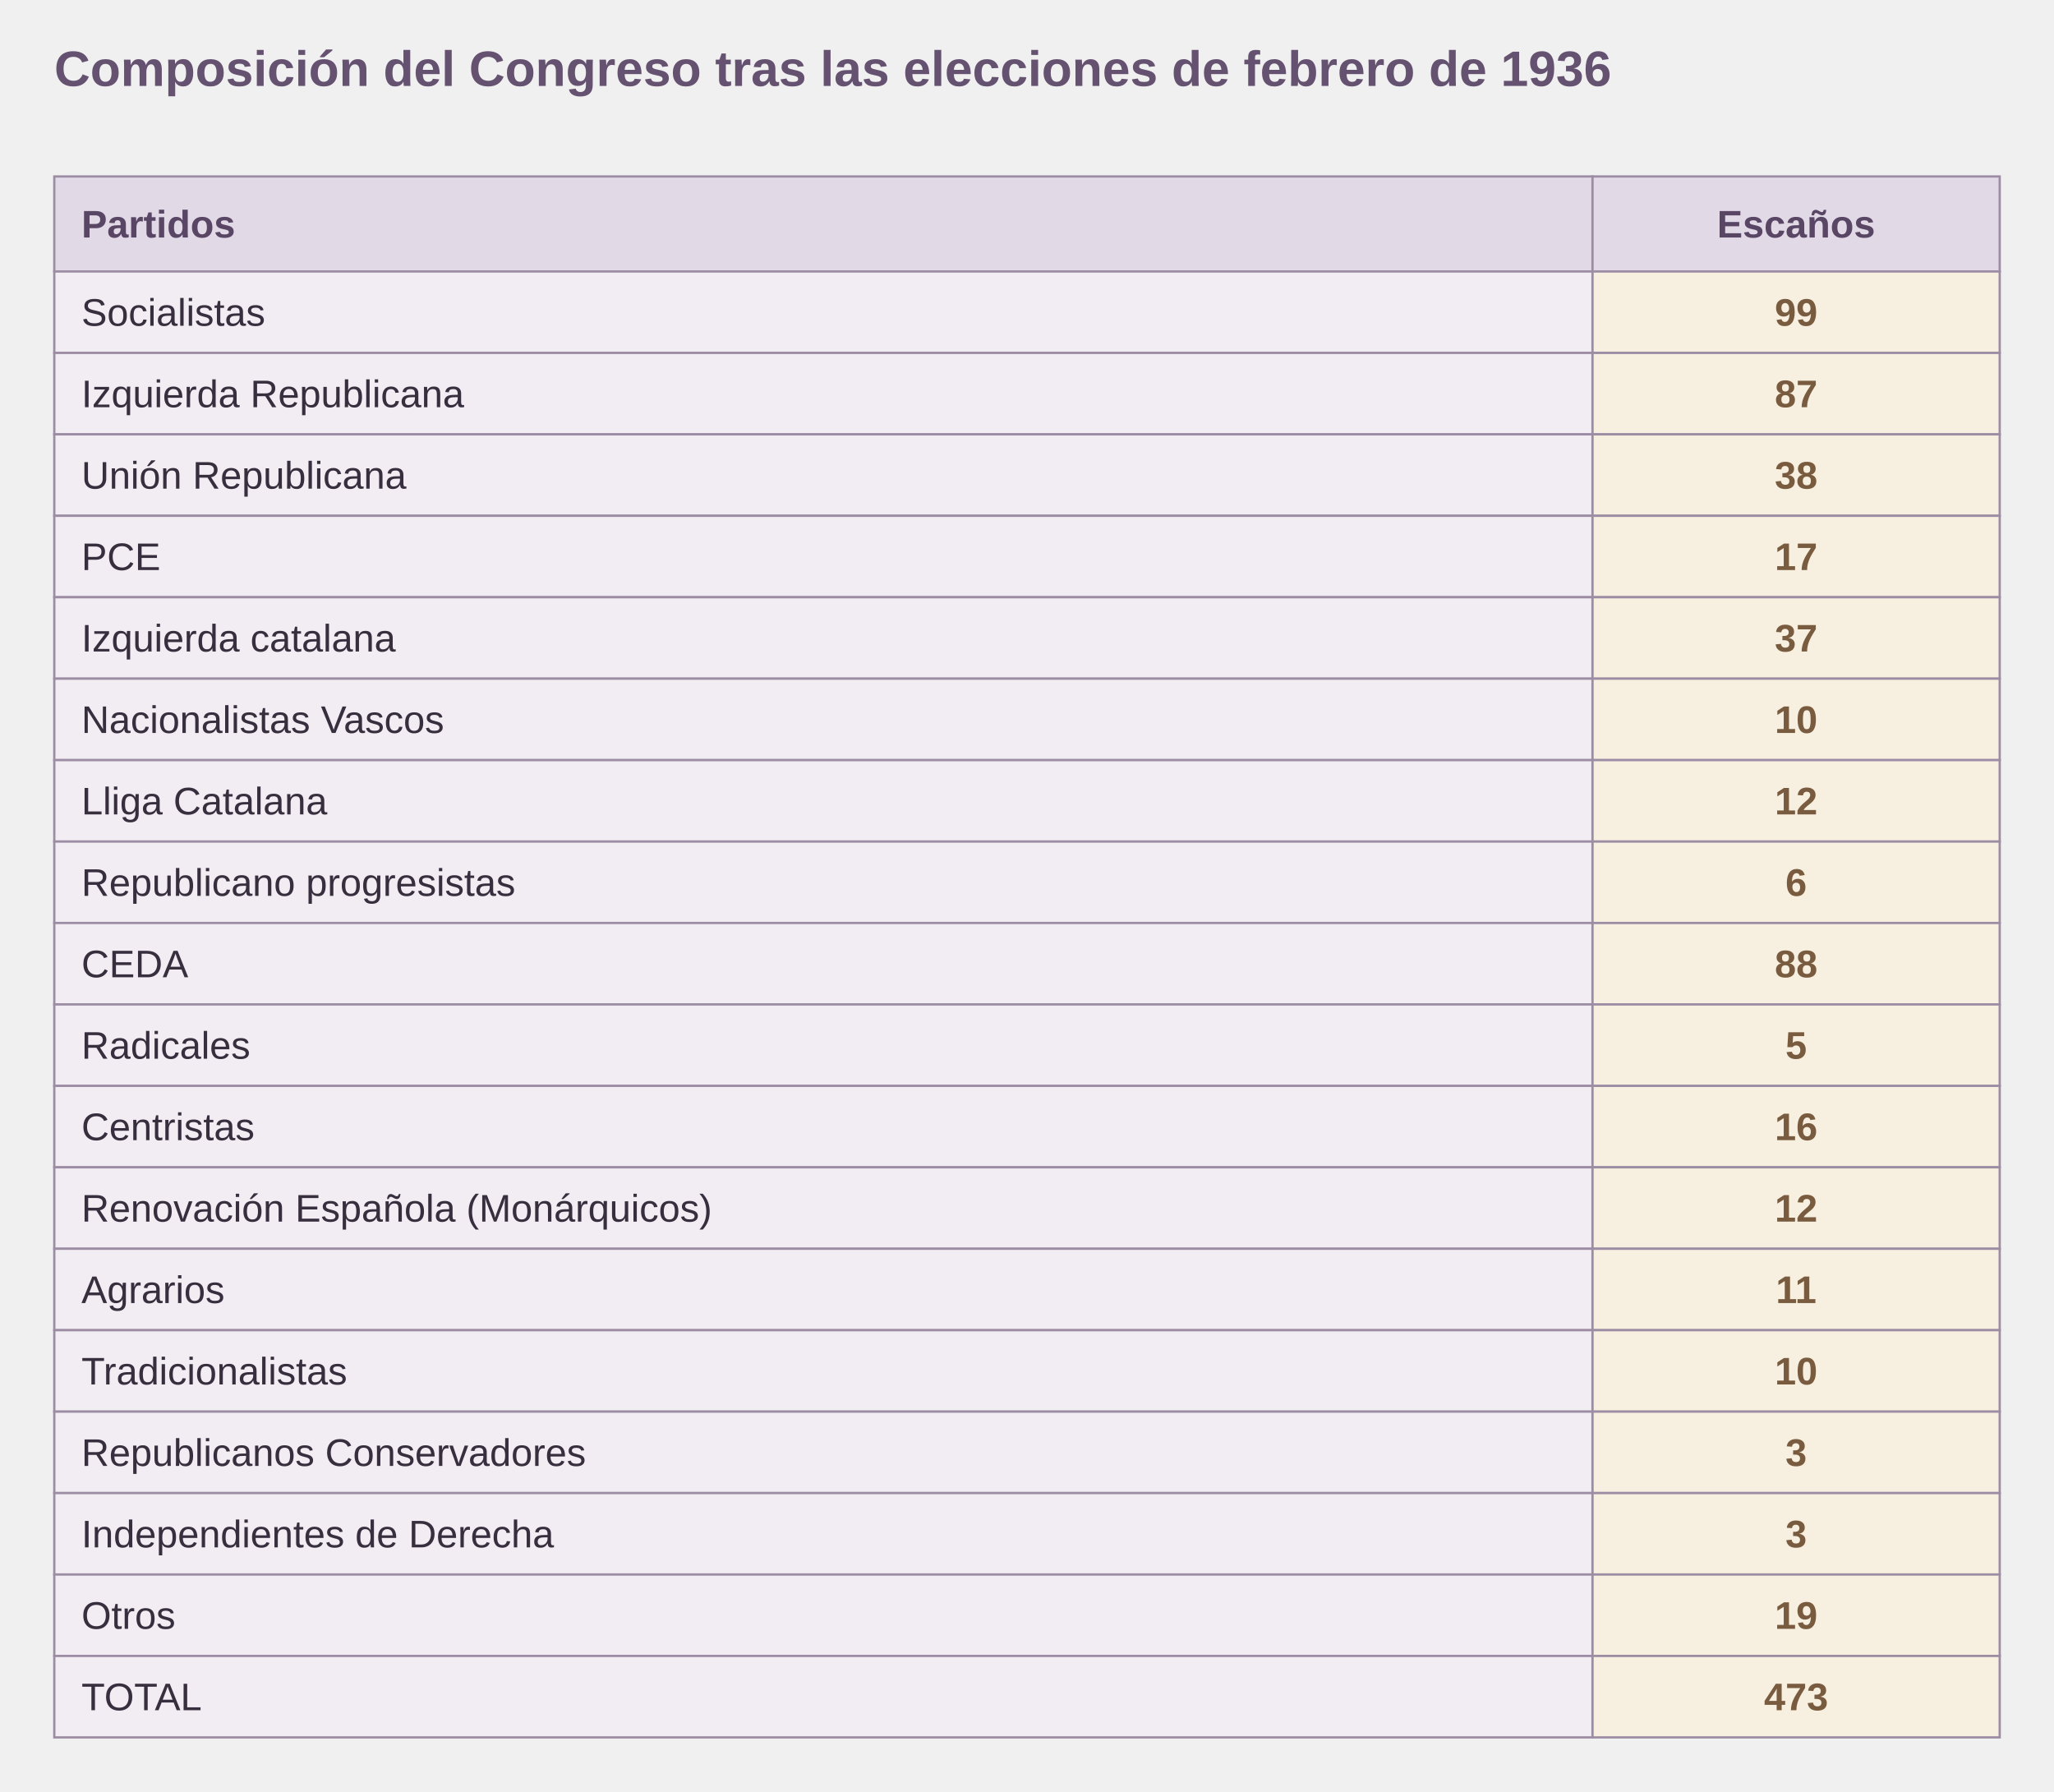
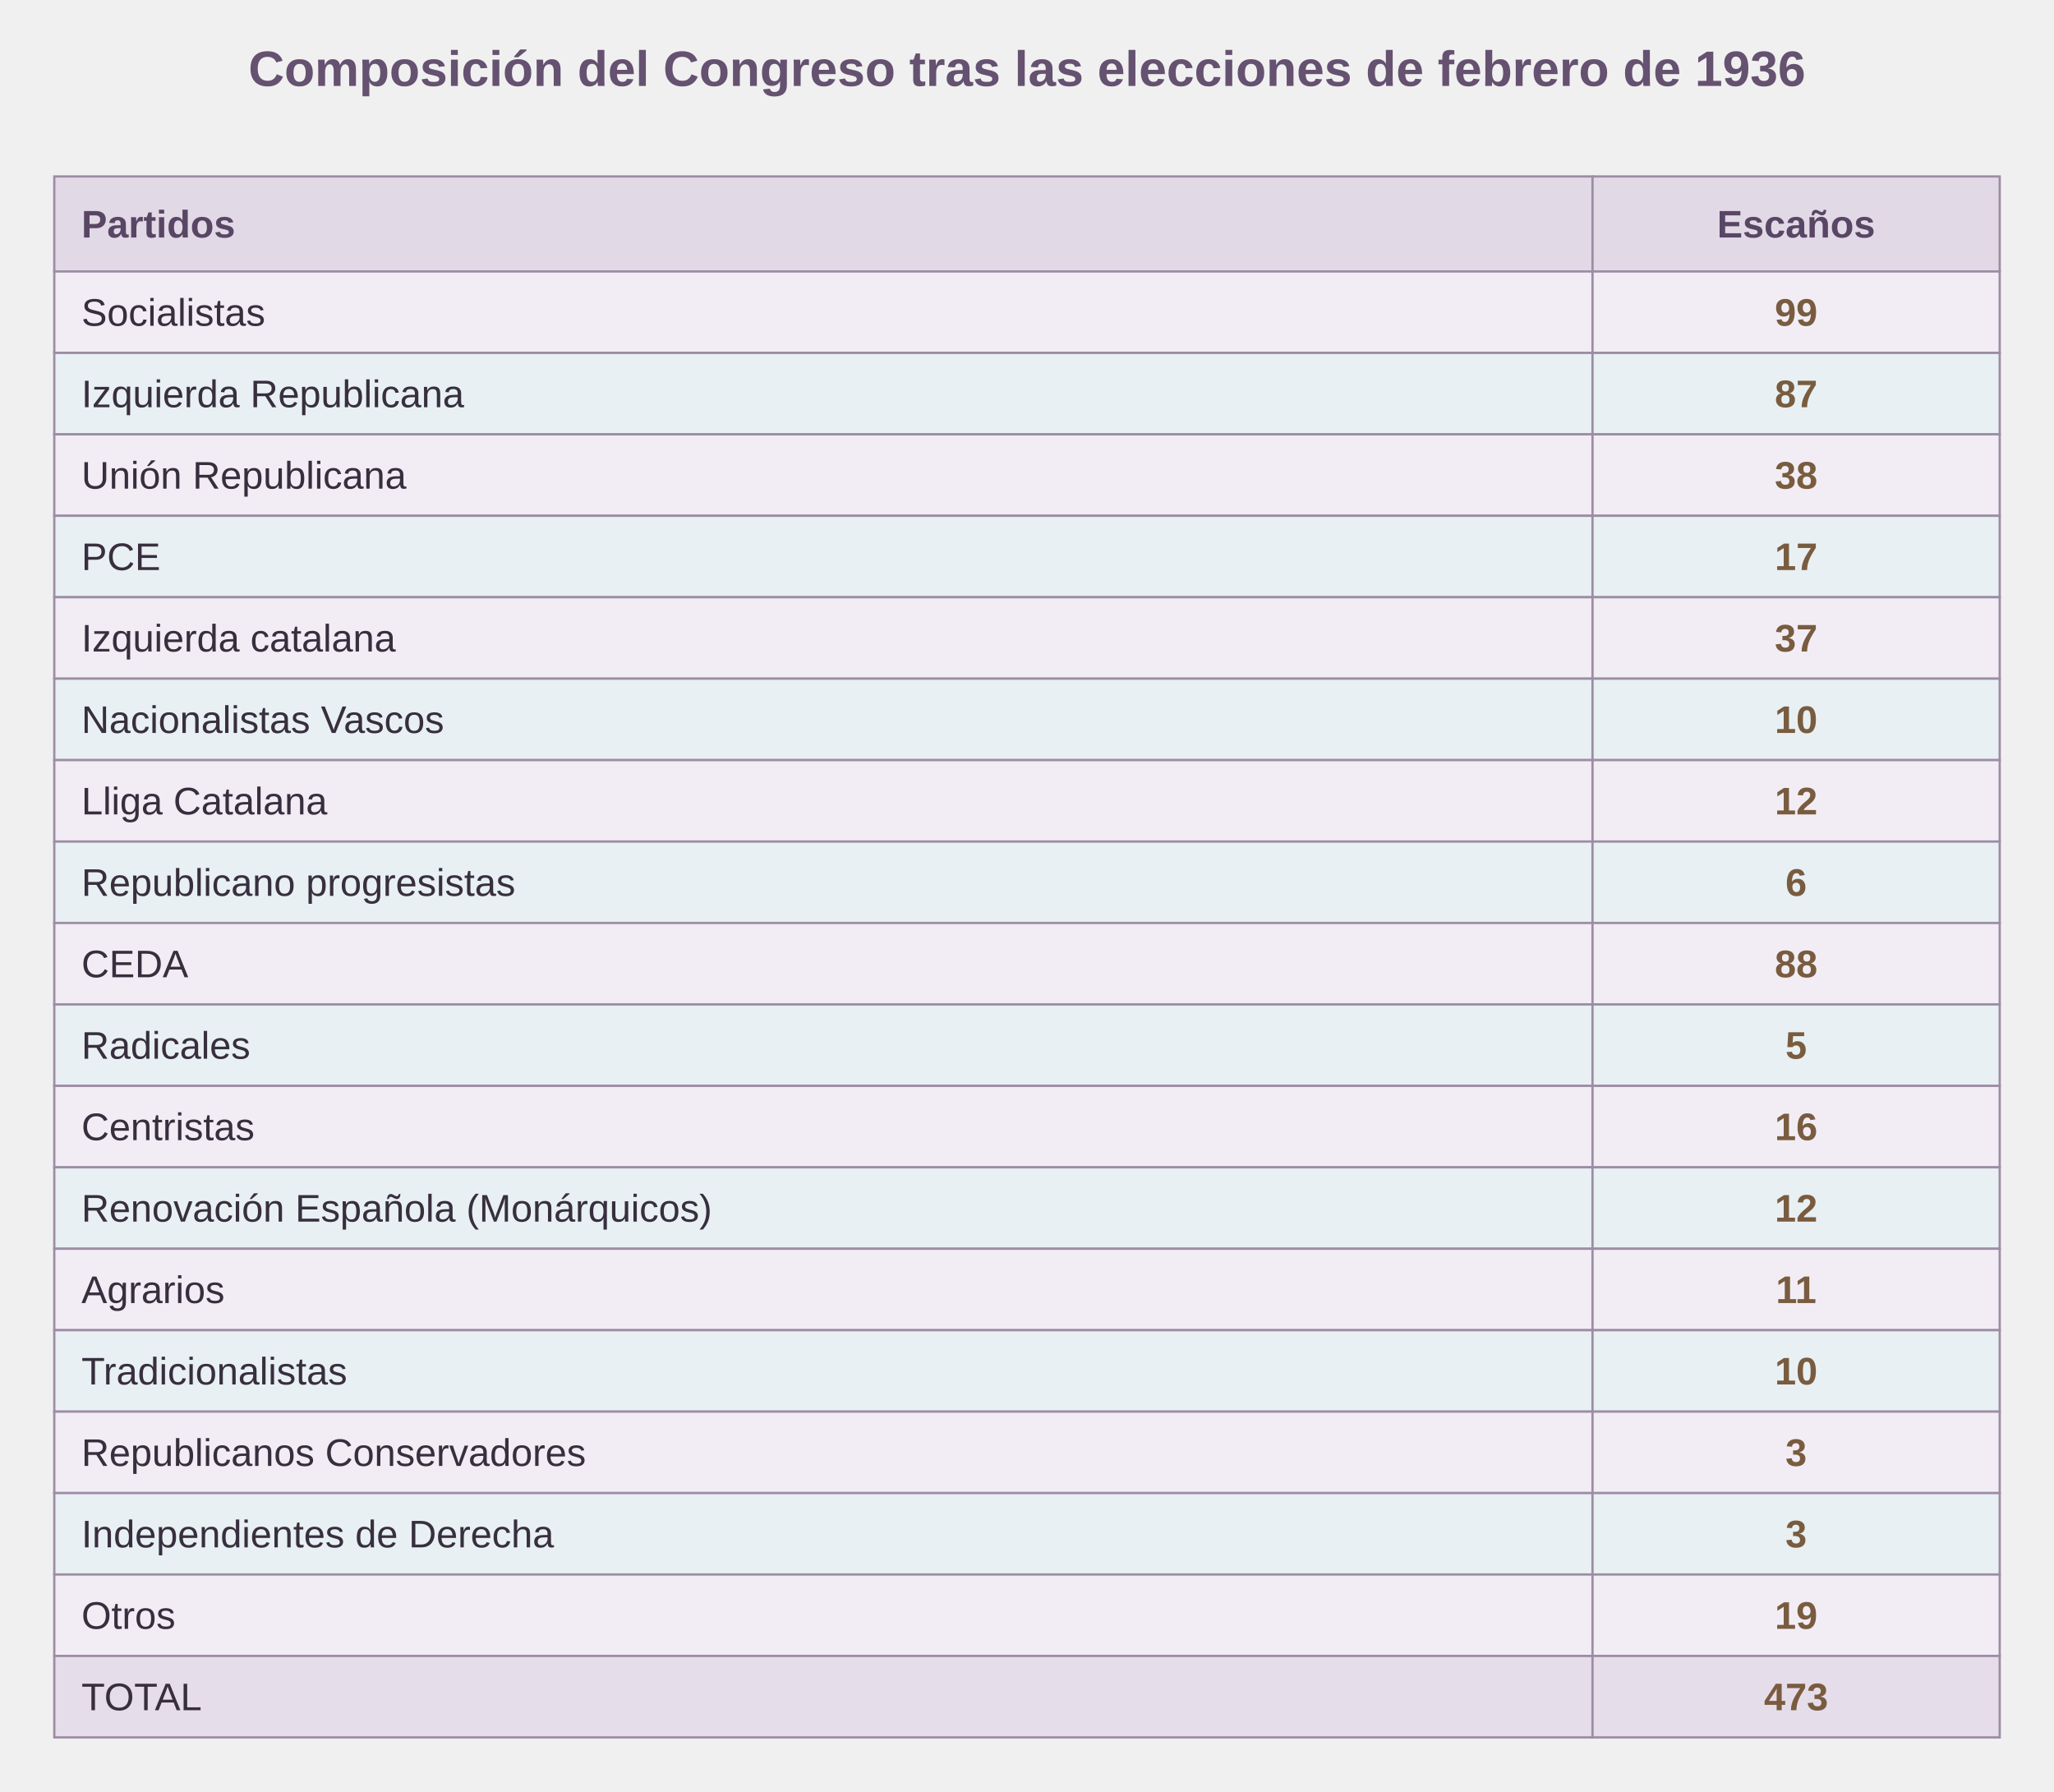
<svg xmlns="http://www.w3.org/2000/svg" width="908" height="792" viewBox="0 0 908 792" role="img" aria-labelledby="title desc">
-   <style>text{font-family:Arial,sans-serif;fill:#382f3e}.title{font-size:22px;font-weight:700;fill:#655170}.cell{font-size:17px}.head{font-size:17px;font-weight:700;fill:#594665}.grid{fill:#fff;stroke:#9c8da4;stroke-width:1}.grid[x="24"]{fill:#f1edf3}.grid[x="704"]{fill:#f7efdf}.grid[y="78"]{fill:#e2d9e7}.cell[x="794.0"]{fill:#795c3f;font-weight:700}</style>
-   <text class="title" x="24" y="38">Composición del Congreso tras las elecciones de febrero de 1936</text>
+   <style>text{font-family:Arial,sans-serif;fill:#382f3e}.title{font-family:Arial,sans-serif;font-size:22px;font-weight:700;fill:#655170}.cell{font-size:17px}.head{font-size:17px;font-weight:700;fill:#594665}.grid{fill:#fff;stroke:#9c8da4;stroke-width:1}.grid:nth-of-type(4n+3),.grid:nth-of-type(4n+4){fill:#f2edf5}.grid:nth-of-type(4n+1),.grid:nth-of-type(4n+2){fill:#e8f0f3}.grid[y="78"]{fill:#e2d9e7}.grid[y="732"]{fill:#e6ddeb}.cell[x="794.0"]{fill:#795c3f;font-weight:700}</style>
+   <text class="title" x="454" y="38" text-anchor="middle">Composición del Congreso tras las elecciones de febrero de 1936</text>
  <rect class="grid" x="24" y="78" width="680" height="42" />
  <text class="head" x="36" y="105" text-anchor="start">Partidos</text>
  <rect class="grid" x="704" y="78" width="180" height="42" />
  <text class="head" x="794.0" y="105" text-anchor="middle">Escaños</text>
  <rect class="grid" x="24" y="120" width="680" height="36" />
  <text class="cell" x="36" y="144" text-anchor="start">Socialistas</text>
  <rect class="grid" x="704" y="120" width="180" height="36" />
  <text class="cell" x="794.0" y="144" text-anchor="middle">99</text>
  <rect class="grid" x="24" y="156" width="680" height="36" />
  <text class="cell" x="36" y="180" text-anchor="start">Izquierda Republicana</text>
  <rect class="grid" x="704" y="156" width="180" height="36" />
  <text class="cell" x="794.0" y="180" text-anchor="middle">87</text>
  <rect class="grid" x="24" y="192" width="680" height="36" />
  <text class="cell" x="36" y="216" text-anchor="start">Unión Republicana</text>
  <rect class="grid" x="704" y="192" width="180" height="36" />
  <text class="cell" x="794.0" y="216" text-anchor="middle">38</text>
  <rect class="grid" x="24" y="228" width="680" height="36" />
  <text class="cell" x="36" y="252" text-anchor="start">PCE</text>
  <rect class="grid" x="704" y="228" width="180" height="36" />
  <text class="cell" x="794.0" y="252" text-anchor="middle">17</text>
  <rect class="grid" x="24" y="264" width="680" height="36" />
  <text class="cell" x="36" y="288" text-anchor="start">Izquierda catalana</text>
  <rect class="grid" x="704" y="264" width="180" height="36" />
  <text class="cell" x="794.0" y="288" text-anchor="middle">37</text>
  <rect class="grid" x="24" y="300" width="680" height="36" />
  <text class="cell" x="36" y="324" text-anchor="start">Nacionalistas Vascos</text>
  <rect class="grid" x="704" y="300" width="180" height="36" />
  <text class="cell" x="794.0" y="324" text-anchor="middle">10</text>
  <rect class="grid" x="24" y="336" width="680" height="36" />
  <text class="cell" x="36" y="360" text-anchor="start">Lliga Catalana</text>
  <rect class="grid" x="704" y="336" width="180" height="36" />
  <text class="cell" x="794.0" y="360" text-anchor="middle">12</text>
  <rect class="grid" x="24" y="372" width="680" height="36" />
  <text class="cell" x="36" y="396" text-anchor="start">Republicano progresistas</text>
  <rect class="grid" x="704" y="372" width="180" height="36" />
  <text class="cell" x="794.0" y="396" text-anchor="middle">6</text>
  <rect class="grid" x="24" y="408" width="680" height="36" />
  <text class="cell" x="36" y="432" text-anchor="start">CEDA</text>
  <rect class="grid" x="704" y="408" width="180" height="36" />
  <text class="cell" x="794.0" y="432" text-anchor="middle">88</text>
  <rect class="grid" x="24" y="444" width="680" height="36" />
  <text class="cell" x="36" y="468" text-anchor="start">Radicales</text>
  <rect class="grid" x="704" y="444" width="180" height="36" />
  <text class="cell" x="794.0" y="468" text-anchor="middle">5</text>
  <rect class="grid" x="24" y="480" width="680" height="36" />
  <text class="cell" x="36" y="504" text-anchor="start">Centristas</text>
  <rect class="grid" x="704" y="480" width="180" height="36" />
  <text class="cell" x="794.0" y="504" text-anchor="middle">16</text>
  <rect class="grid" x="24" y="516" width="680" height="36" />
  <text class="cell" x="36" y="540" text-anchor="start">Renovación Española (Monárquicos)</text>
  <rect class="grid" x="704" y="516" width="180" height="36" />
  <text class="cell" x="794.0" y="540" text-anchor="middle">12</text>
  <rect class="grid" x="24" y="552" width="680" height="36" />
  <text class="cell" x="36" y="576" text-anchor="start">Agrarios</text>
  <rect class="grid" x="704" y="552" width="180" height="36" />
  <text class="cell" x="794.0" y="576" text-anchor="middle">11</text>
  <rect class="grid" x="24" y="588" width="680" height="36" />
  <text class="cell" x="36" y="612" text-anchor="start">Tradicionalistas</text>
  <rect class="grid" x="704" y="588" width="180" height="36" />
  <text class="cell" x="794.0" y="612" text-anchor="middle">10</text>
  <rect class="grid" x="24" y="624" width="680" height="36" />
  <text class="cell" x="36" y="648" text-anchor="start">Republicanos Conservadores</text>
  <rect class="grid" x="704" y="624" width="180" height="36" />
  <text class="cell" x="794.0" y="648" text-anchor="middle">3</text>
  <rect class="grid" x="24" y="660" width="680" height="36" />
  <text class="cell" x="36" y="684" text-anchor="start">Independientes de Derecha</text>
  <rect class="grid" x="704" y="660" width="180" height="36" />
  <text class="cell" x="794.0" y="684" text-anchor="middle">3</text>
  <rect class="grid" x="24" y="696" width="680" height="36" />
  <text class="cell" x="36" y="720" text-anchor="start">Otros</text>
  <rect class="grid" x="704" y="696" width="180" height="36" />
  <text class="cell" x="794.0" y="720" text-anchor="middle">19</text>
  <rect class="grid" x="24" y="732" width="680" height="36" />
  <text class="cell" x="36" y="756" text-anchor="start">TOTAL</text>
  <rect class="grid" x="704" y="732" width="180" height="36" />
  <text class="cell" x="794.0" y="756" text-anchor="middle">473</text>
</svg>
